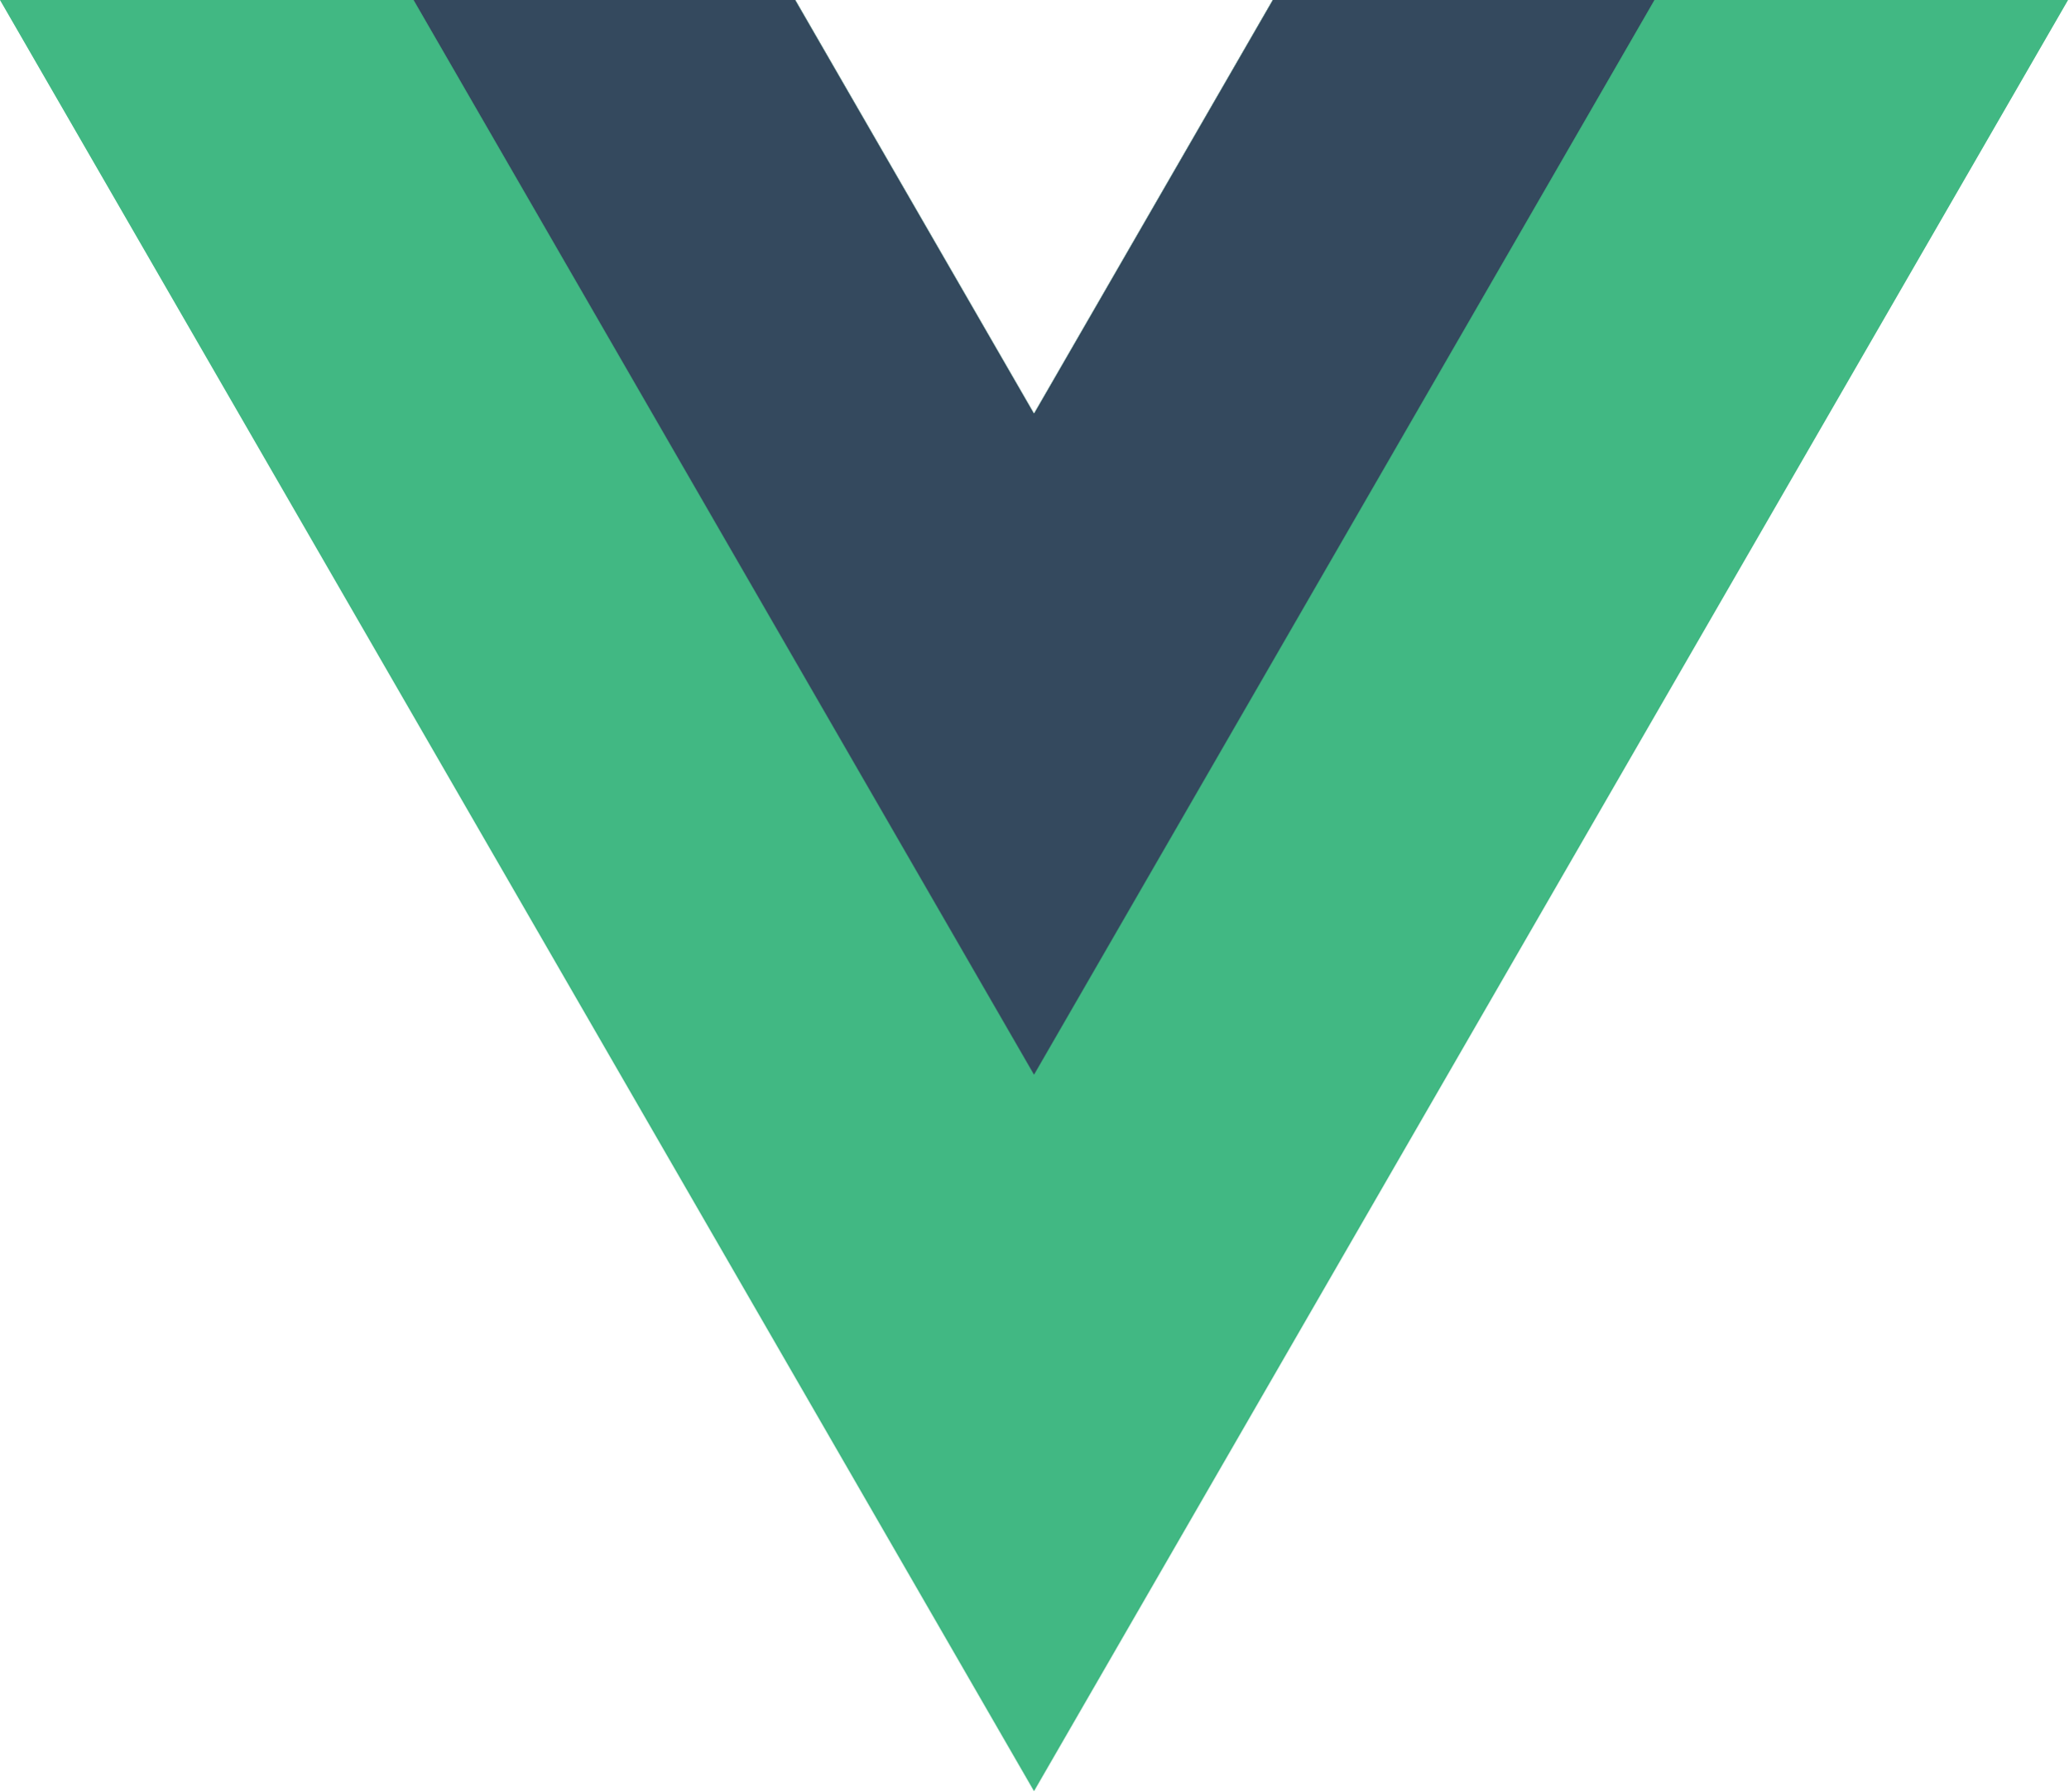
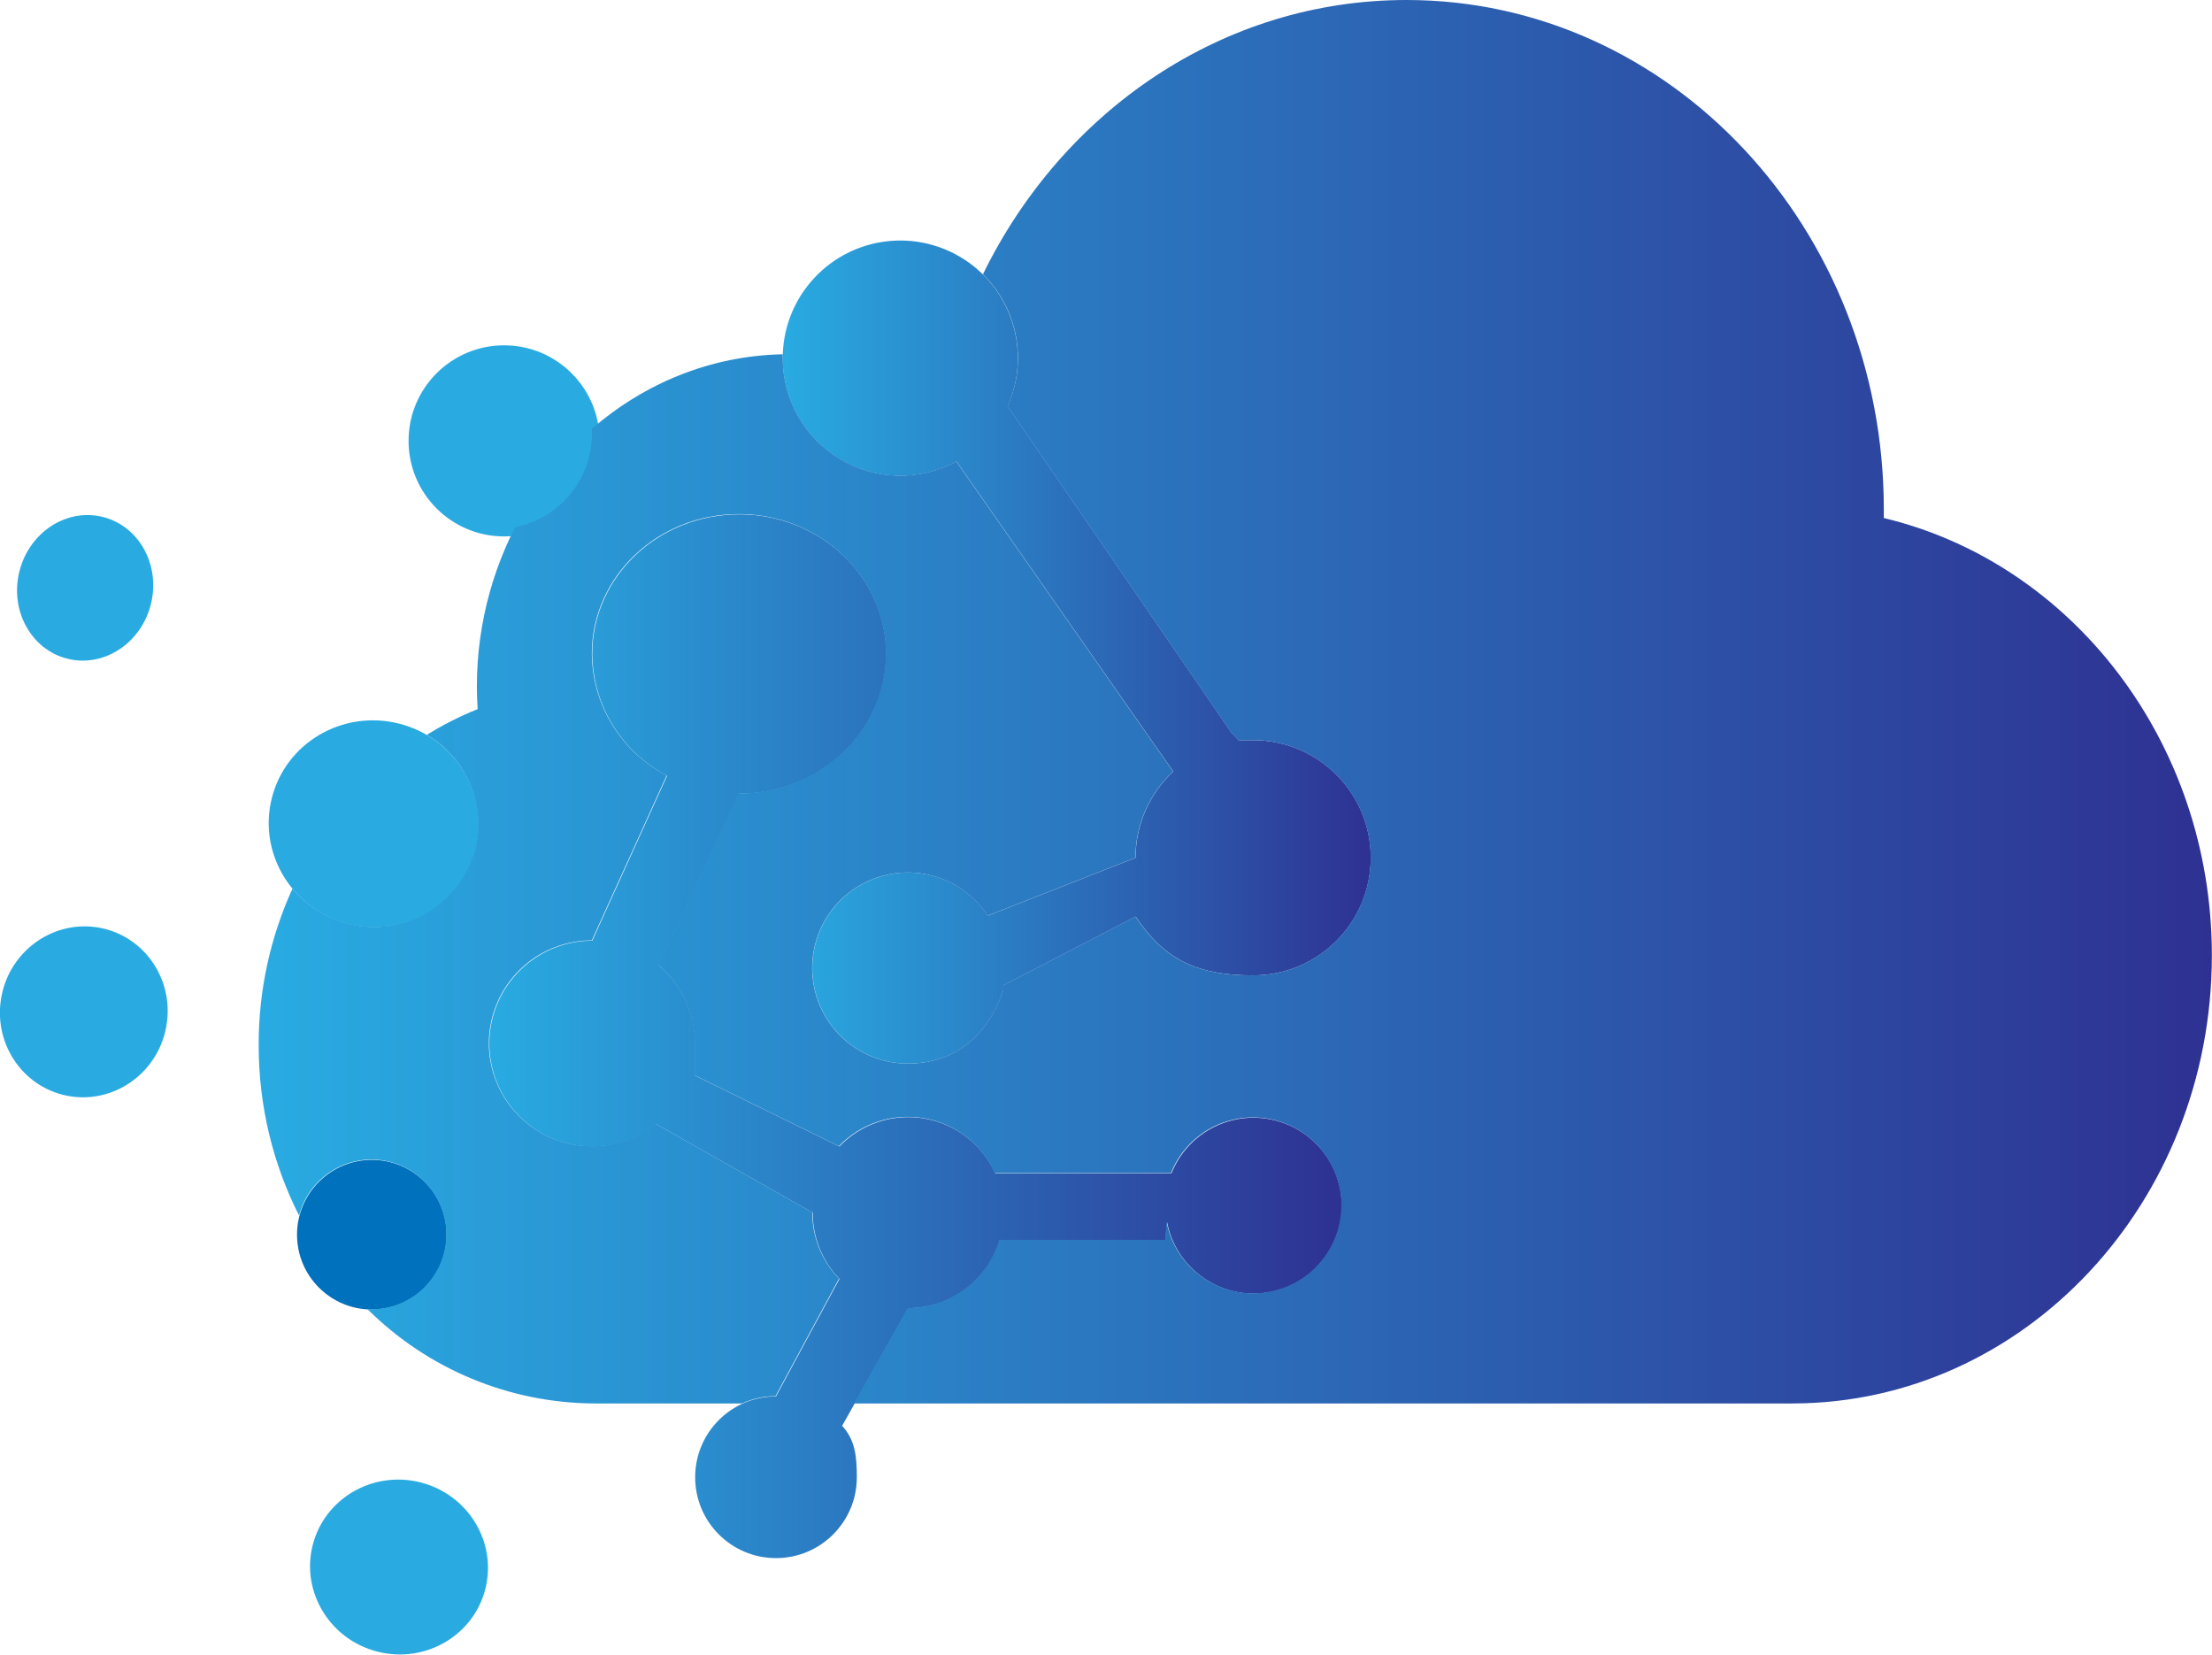
- <svg xmlns="http://www.w3.org/2000/svg" viewBox="0 0 261.76 226.69">
-   <path d="M161.096.001l-30.225 52.351L100.647.001H-.005l130.877 226.688L261.749.001z" fill="#41b883" />
-   <path d="M161.096.001l-30.225 52.351L100.647.001H52.346l78.526 136.01L209.398.001z" fill="#34495e" />
+ <svg xmlns="http://www.w3.org/2000/svg" xmlns:xlink="http://www.w3.org/1999/xlink" id="Layer_2" data-name="Layer 2" viewBox="0 0 150.51 112.54">
+   <defs>
+     <linearGradient id="linear-gradient" x1="53.27" x2="93.27" y1="10935.02" y2="10935.02" gradientTransform="matrix(1 0 0 -1 0 10979.37)" gradientUnits="userSpaceOnUse">
+       <stop offset="0" stop-color="#29abe2" />
+       <stop offset="1" stop-color="#2e3192" />
+     </linearGradient>
+     <linearGradient xlink:href="#linear-gradient" id="linear-gradient-2" x1="33.3" x2="91.3" y1="10908.88" y2="10908.88" />
+     <linearGradient xlink:href="#linear-gradient" id="linear-gradient-3" x1="17.61" x2="150.51" y1="10931.64" y2="10931.64" />
+     <style>.cls-6{fill:#29abe2}</style>
+   </defs>
+   <g id="Layer_1-2" data-name="Layer 1">
+     <path d="M56.12 87v-.01" style="fill:none;stroke:#ed1c24;stroke-miterlimit:10" />
+     <circle cx="25.3" cy="83.99" r="5.09" style="fill:#0071bc" />
+     <path d="M93.27 58.35a8 8 0 0 1-8 8c-3.72 0-6-1-8-4l-9 4.68v.32c-1 3-3.21 5-6.5 5a6.5 6.5 0 1 1 5.44-10.06l10.06-3.94a8 8 0 0 1 2.56-5.87L65.08 31.39a8 8 0 1 1 3.48-3.76l15.21 22.18.5.54h1a8 8 0 0 1 8 8Z" style="fill:url(#linear-gradient)" />
+     <circle cx="34.3" cy="29.99" r="6.5" class="cls-6" />
+     <ellipse cx="25.42" cy="56.03" class="cls-6" rx="7.03" ry="7.15" transform="rotate(-75.93 25.43 56.03)" />
+     <ellipse cx="5.81" cy="39.99" class="cls-6" rx="4.97" ry="4.61" transform="rotate(-75.93 5.8 40)" />
+     <ellipse cx="5.71" cy="68.84" class="cls-6" rx="5.82" ry="5.7" transform="rotate(-75.93 5.7 68.84)" />
+     <ellipse cx="27.16" cy="106.59" class="cls-6" rx="5.94" ry="6.06" transform="rotate(-75.93 27.16 106.6)" />
+     <path d="M91.3 81.99a6 6 0 0 1-11.89 1.15l-.11 1.22H68.03a6.5 6.5 0 0 1-6.23 4.63l-4.5 8c.89.97 1 2.08 1 3.5a5.5 5.5 0 1 1-5.5-5.5L57.12 87a6.45 6.45 0 0 1-1.82-4.51l-10.65-6.02a7 7 0 1 1-4.35-12.48l5.09-11.22a9.43 9.43 0 0 1-5.09-8.28c0-5.25 4.48-9.5 10-9.5s10 4.25 10 9.5-4.48 9.5-10 9.5l-5.46 11.68a6.95 6.95 0 0 1 2.46 5.32v2.18l9.81 4.82a6.5 6.5 0 0 1 10.61 1.82h11.99a6.01 6.01 0 0 1 11.59 2.18Z" style="fill:url(#linear-gradient-2)" />
+     <path d="M128.18 35.26v-.6C128.18 15.52 113.64 0 95.7 0 83.17 0 72.3 7.57 66.88 18.66a7.96 7.96 0 0 1 1.67 8.97l15.21 22.18.5.54h1a8 8 0 1 1 0 16c-3.72 0-6-1-8-4l-9 4.68v.32c-1 3-3.21 5-6.5 5a6.5 6.5 0 1 1 5.44-10.06l10.06-3.94a8 8 0 0 1 2.56-5.87L65.07 31.39a8 8 0 0 1-11.81-7.04v-.25c-4.93.1-9.44 1.99-13 5.08l.02.31a6.5 6.5 0 0 1-5.23 6.37 23.78 23.78 0 0 0-2.55 12.38 22.01 22.01 0 0 0-3.46 1.75 7.05 7.05 0 0 1 3.3 7.76 7.1 7.1 0 0 1-8.65 5.08 7.23 7.23 0 0 1-3.79-2.38 25.55 25.55 0 0 0-2.3 10.64c0 4.2 1 8.15 2.75 11.6A5.09 5.09 0 1 1 25 89.05a22.03 22.03 0 0 0 15.45 6.42h10.04c.7-.32 1.47-.5 2.28-.5l4.32-7.99a6.45 6.45 0 0 1-1.82-4.51l-10.65-6.02a7 7 0 1 1-4.35-12.48l5.09-11.22a9.43 9.43 0 0 1-5.09-8.28c0-5.25 4.48-9.5 10-9.5s10 4.25 10 9.5-4.48 9.5-10 9.5l-5.46 11.68a6.95 6.95 0 0 1 2.46 5.32v2.18l9.81 4.82a6.5 6.5 0 0 1 10.61 1.82h11.99a6.01 6.01 0 0 1 11.59 2.18 6 6 0 0 1-11.89 1.15l-.11 1.22H68a6.5 6.5 0 0 1-6.23 4.63l-3.66 6.5h63.83c15.78 0 28.56-13.65 28.56-30.48 0-14.56-9.57-26.73-22.36-29.76l.03.03Z" style="fill:url(#linear-gradient-3)" />
+   </g>
</svg>
